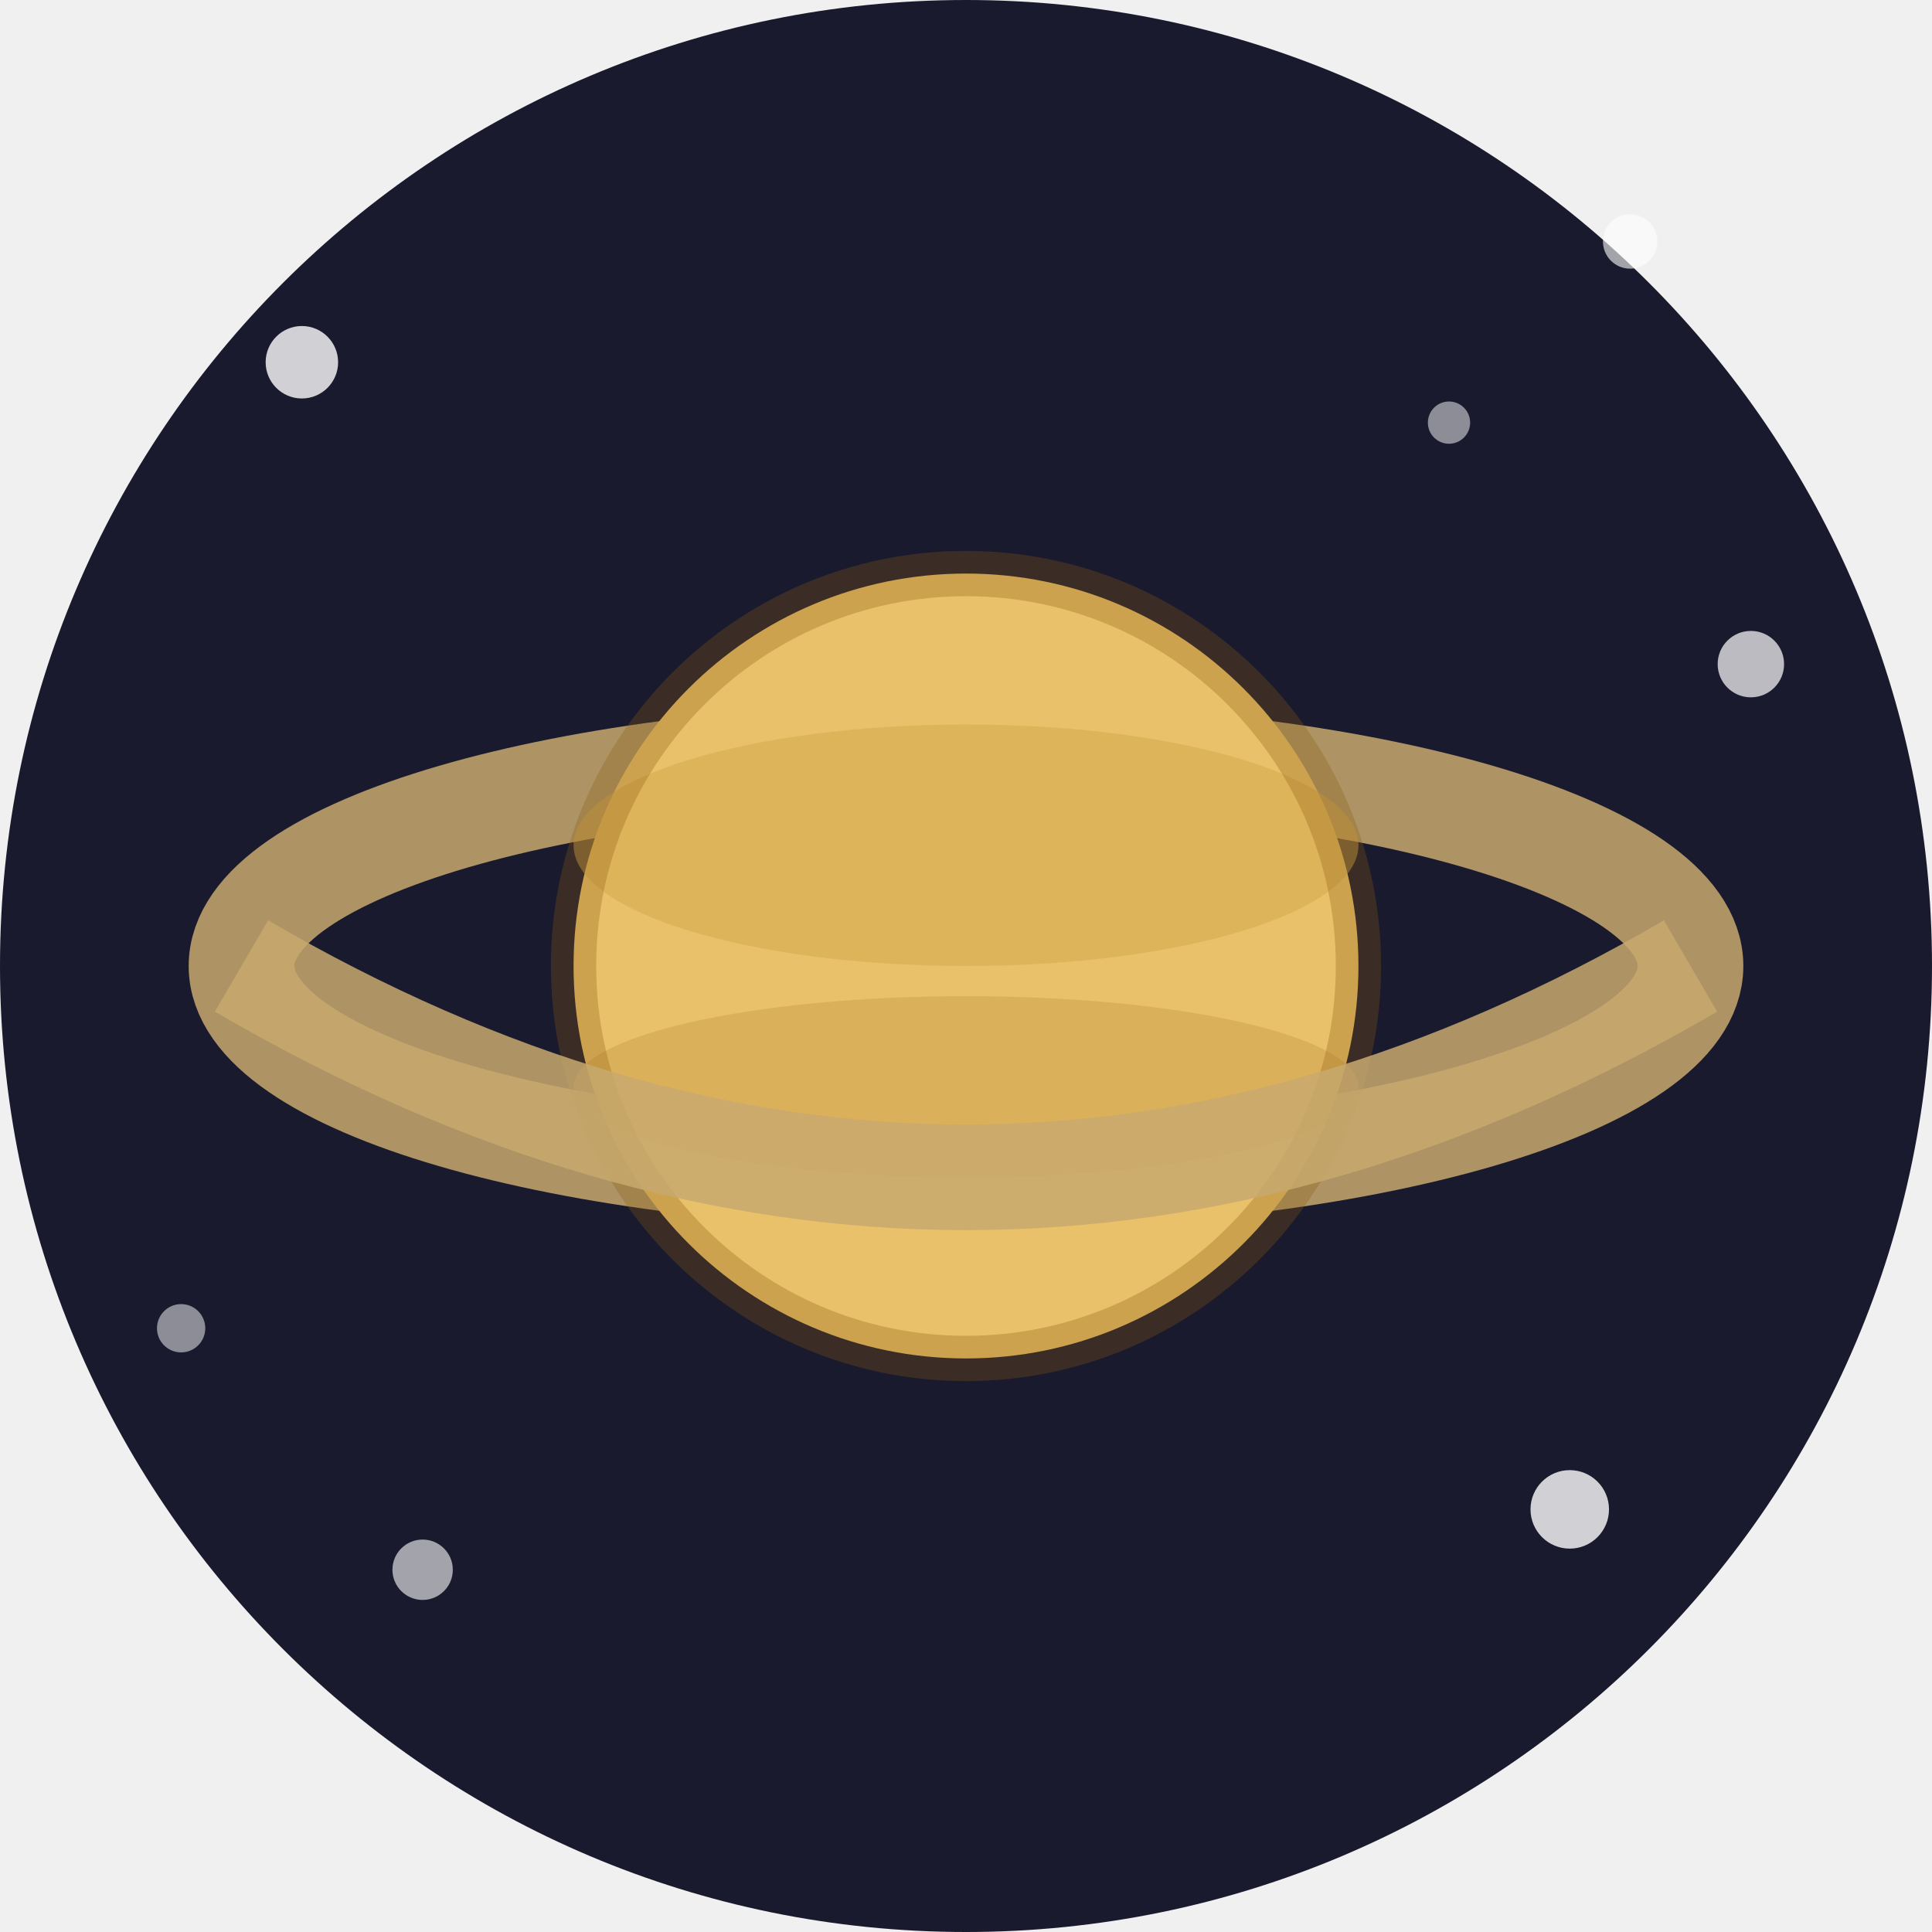
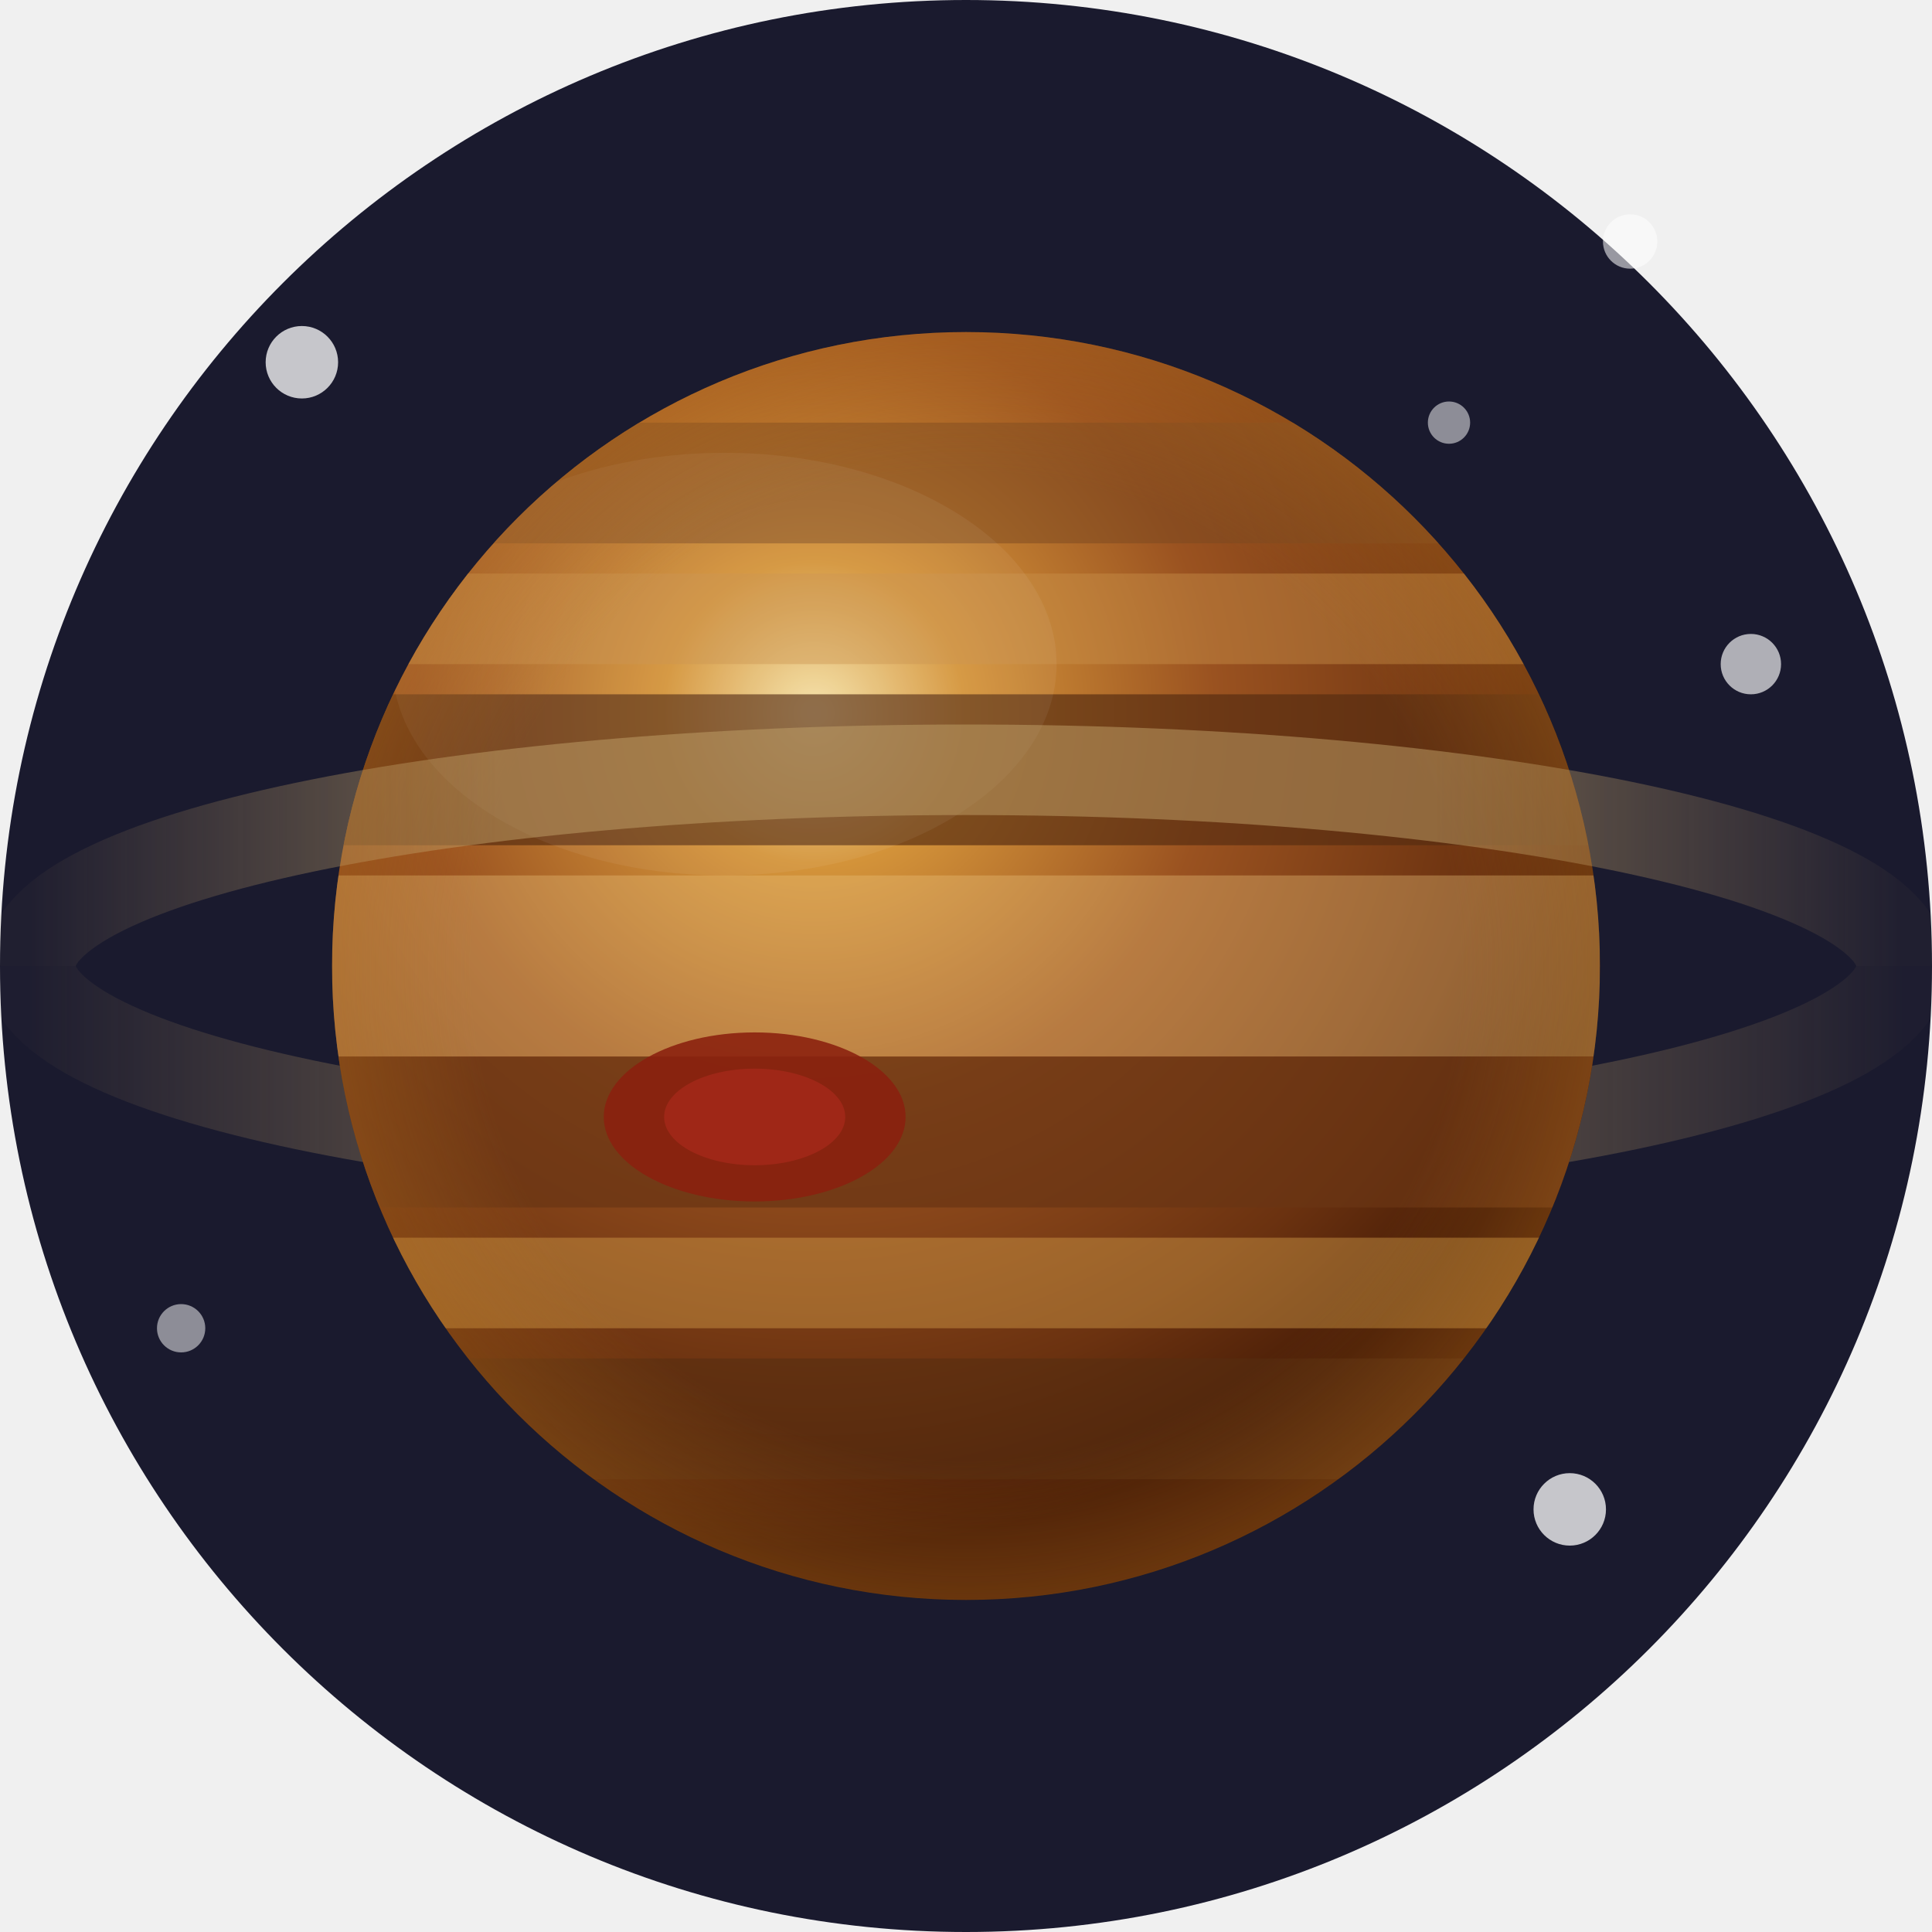
<svg xmlns="http://www.w3.org/2000/svg" viewBox="0 0 64 64">
  <circle cx="32" cy="32" r="32" fill="#1a1a2e" />
-   <circle cx="10" cy="12" r="1.2" fill="white" opacity="0.8" />
-   <circle cx="54" cy="8" r="0.9" fill="white" opacity="0.6" />
-   <circle cx="58" cy="22" r="1.1" fill="white" opacity="0.7" />
-   <circle cx="6" cy="44" r="0.8" fill="white" opacity="0.5" />
-   <circle cx="14" cy="52" r="1.0" fill="white" opacity="0.6" />
-   <circle cx="52" cy="50" r="1.3" fill="white" opacity="0.8" />
-   <circle cx="48" cy="14" r="0.7" fill="white" opacity="0.5" />
-   <ellipse cx="32" cy="32" rx="24" ry="7" fill="none" stroke="#c8a96e" stroke-width="3.5" opacity="0.85" />
-   <circle cx="32" cy="32" r="13" fill="#e8c16a" />
-   <ellipse cx="32" cy="28" rx="13" ry="4" fill="#d4a84a" opacity="0.5" />
-   <ellipse cx="32" cy="36" rx="13" ry="3" fill="#c89640" opacity="0.4" />
-   <circle cx="32" cy="32" r="13" fill="none" stroke="#8a5a10" stroke-width="1.5" opacity="0.3" />
-   <circle cx="32" cy="32" r="13" fill="#1a1a2e" opacity="0" />
-   <path d="M 8 32 Q 20 39 32 39 Q 44 39 56 32" fill="none" stroke="#c8a96e" stroke-width="3.5" opacity="0.85" />
+   <defs>
+     <radialGradient id="pg" cx="38%" cy="30%" r="66%">
+       <stop offset="0%" stop-color="#f5e2a8" />
+       <stop offset="18%" stop-color="#d4943a" />
+       <stop offset="48%" stop-color="#9a5220" />
+       <stop offset="82%" stop-color="#6b3210" />
+       <stop offset="100%" stop-color="#471c06" />
+     </radialGradient>
+     <radialGradient id="ag" cx="50%" cy="50%" r="50%">
+       <stop offset="78%" stop-color="#c07820" stop-opacity="0" />
+       <stop offset="100%" stop-color="#c07820" stop-opacity="0.28" />
+     </radialGradient>
+     <linearGradient id="rg" x1="0%" y1="0%" x2="100%" y2="0%">
+       <stop offset="0%" stop-color="#c0a068" stop-opacity="0.05" />
+       <stop offset="25%" stop-color="#c0a068" stop-opacity="0.70" />
+       <stop offset="75%" stop-color="#c0a068" stop-opacity="0.70" />
+       <stop offset="100%" stop-color="#c0a068" stop-opacity="0.05" />
+     </linearGradient>
+     <clipPath id="pc">
+       <circle cx="32" cy="32" r="21" />
+     </clipPath>
+   </defs>
+   <circle cx="10" cy="12" r="1.2" fill="white" opacity="0.75" />
+   <circle cx="54" cy="8" r="0.9" fill="white" opacity="0.55" />
+   <circle cx="58" cy="22" r="1.0" fill="white" opacity="0.65" />
+   <circle cx="6" cy="44" r="0.8" fill="white" opacity="0.50" />
+   <circle cx="52" cy="50" r="1.2" fill="white" opacity="0.75" />
+   <circle cx="48" cy="14" r="0.7" fill="white" opacity="0.50" />
+   <path d="M 1 32 A 31 6.5 0 0 0 63 32" fill="none" stroke="url(#rg)" stroke-width="3" opacity="0.55" />
+   <circle cx="32" cy="32" r="21" fill="url(#pg)" />
+   <g clip-path="url(#pc)">
+     <rect x="11" y="14" width="42" height="4" fill="#7a4820" opacity="0.50" />
+     <rect x="11" y="19" width="42" height="3" fill="#c89048" opacity="0.44" />
+     <rect x="11" y="23" width="42" height="5" fill="#572c10" opacity="0.68" />
+     <rect x="11" y="29" width="42" height="6" fill="#e8c07a" opacity="0.37" />
+     <rect x="11" y="35" width="42" height="5" fill="#693414" opacity="0.72" />
+     <rect x="11" y="41" width="42" height="3" fill="#d49d48" opacity="0.44" />
+     <rect x="11" y="45" width="42" height="4" fill="#572c10" opacity="0.58" />
+     <ellipse cx="25" cy="37" rx="5" ry="2.8" fill="#8a200e" opacity="0.88" />
+     <ellipse cx="25" cy="37" rx="3" ry="1.6" fill="#a8281a" opacity="0.72" />
+     <ellipse cx="24" cy="22" rx="11" ry="7" fill="white" opacity="0.055" />
+   </g>
+   <circle cx="32" cy="32" r="21" fill="url(#ag)" />
+   <path d="M 1 32 A 31 6.5 0 0 1 63 32" fill="none" stroke="url(#rg)" stroke-width="3" opacity="0.72" />
</svg>
